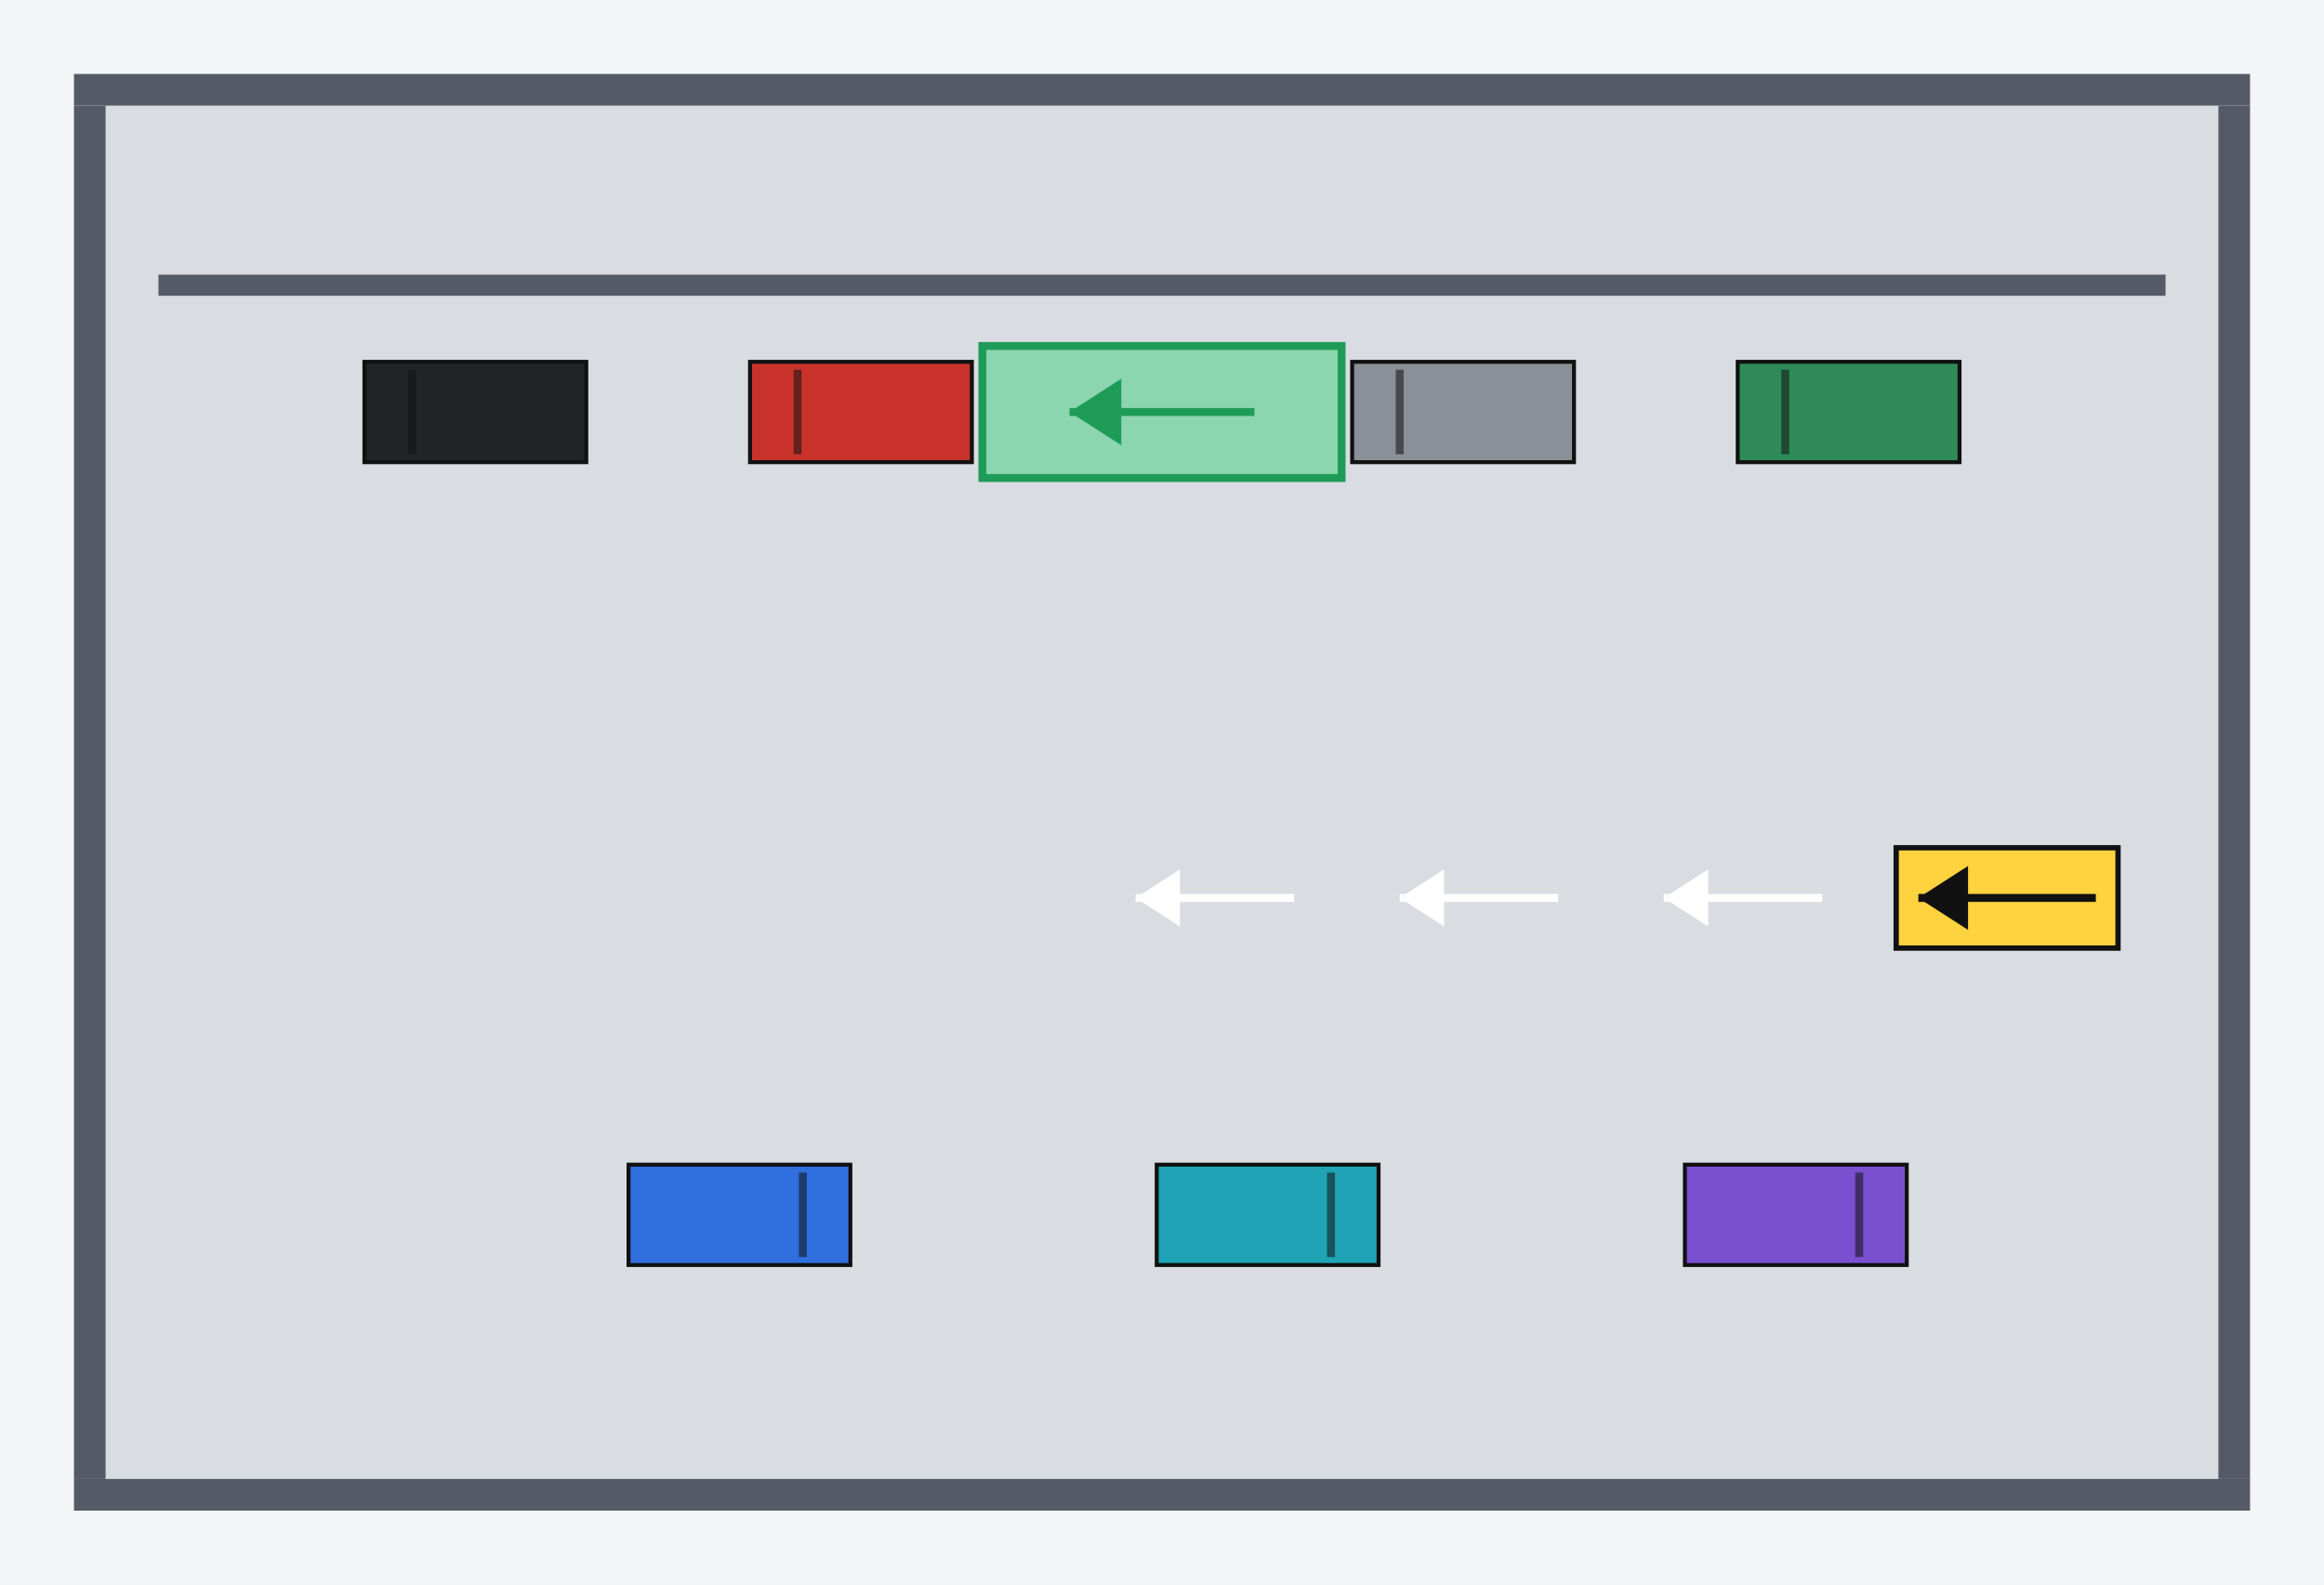
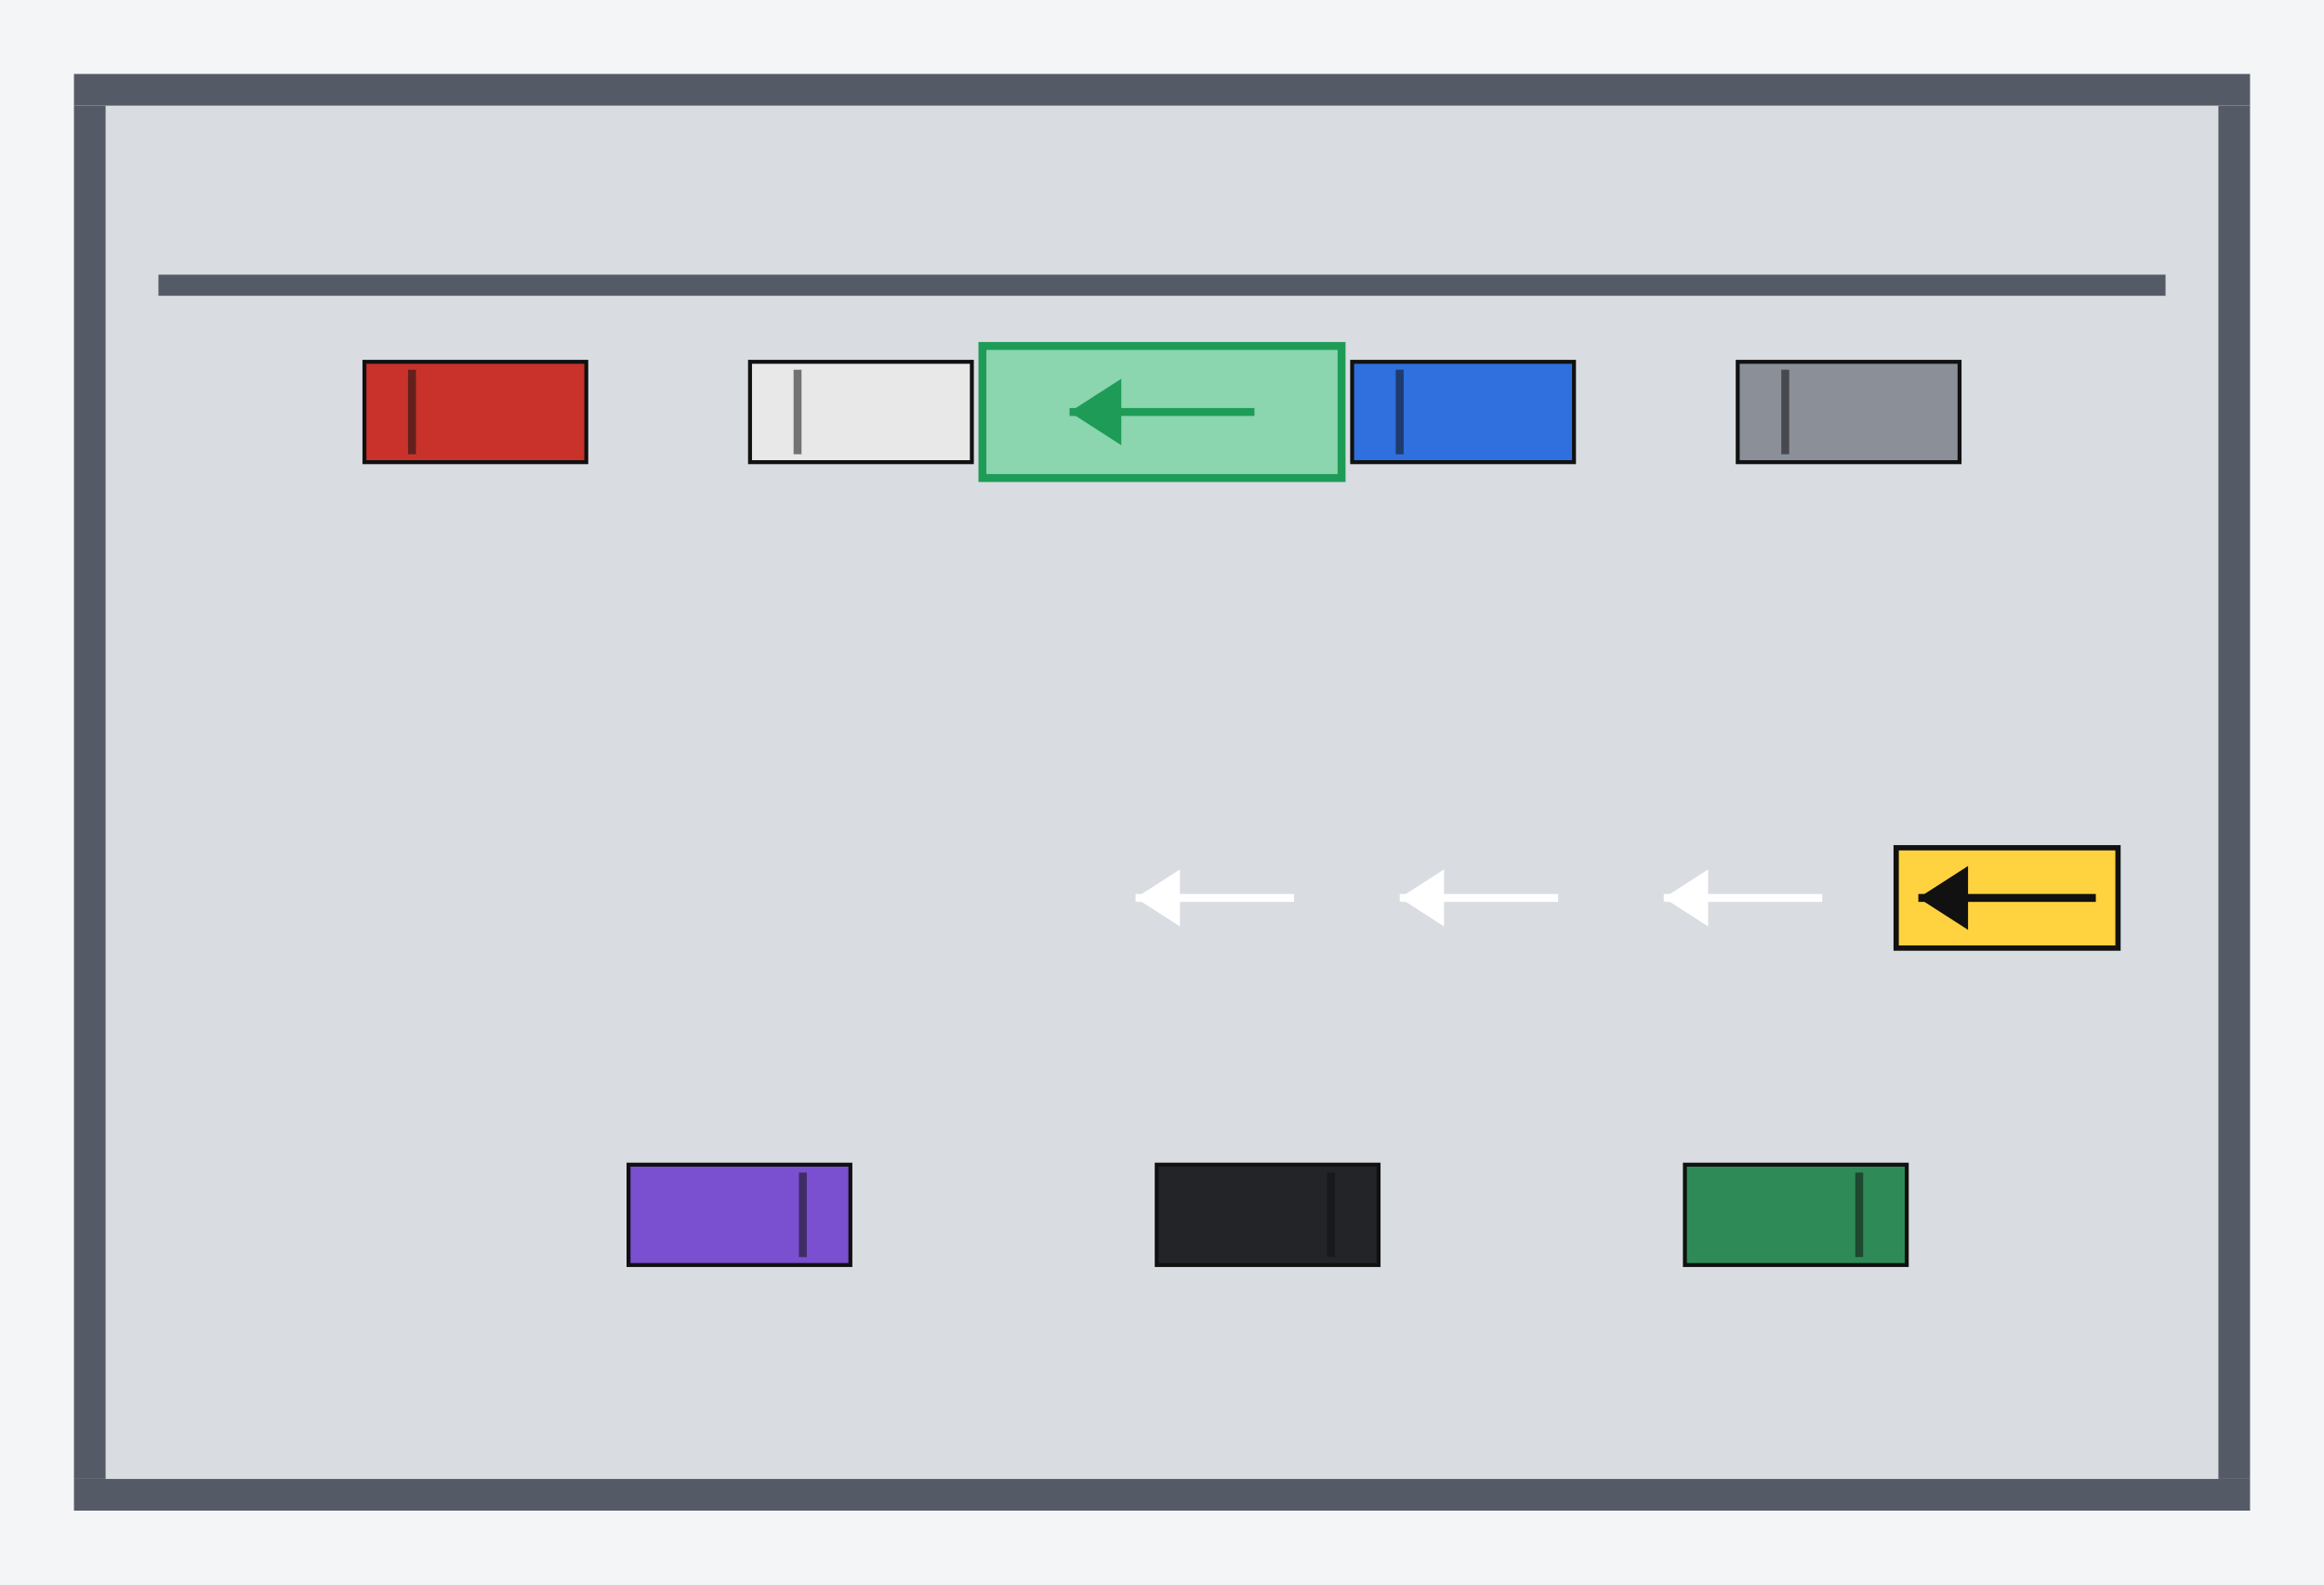
<svg xmlns="http://www.w3.org/2000/svg" viewBox="-440 -300 880 600" width="880" height="600" role="img" aria-label="One-Way Curb">
  <style>.bg{fill:#f4f5f7}.floor{fill:#d9dce1}.bay{fill:none;stroke:#fff;stroke-width:2}.target{fill:rgba(46,204,113,.45);stroke:#1e9c57;stroke-width:3}.targetarrow{fill:none;stroke:#1e9c57;stroke-width:3}.targetarrowf{fill:#1e9c57}.car{stroke:#111;stroke-width:1.5}.glass{stroke:#111;stroke-width:3;opacity:.55}.wall{fill:#555b66}.pillar{fill:#2b2f36}.cone{fill:#ff8a1f;stroke:#b3540a;stroke-width:1.5}.start{fill:#ffd23f;stroke:#111;stroke-width:2}.startarrow{fill:none;stroke:#111;stroke-width:3}.startarrowf{fill:#111}.ramp{fill:#b7c4d9;stroke:#5b7aa6;stroke-width:2}.roadarrow{fill:none;stroke:#fff;stroke-width:3}.roadarrowf{fill:#fff}.ramparrow{fill:none;stroke:#2d4a73;stroke-width:3}.ramparrowf{fill:#2d4a73}.label{font:12px sans-serif;fill:#1b2a41}</style>
  <rect class="bg" x="-440" y="-300" width="880" height="600" />
  <polygon class="floor" points="400,260 400,-260 -400,-260 -400,260" />
  <polyline class="roadarrow" points="250,40 190,40" />
  <polygon class="roadarrowf" points="190,40 206.8,29.2 206.8,50.8" />
  <polyline class="roadarrow" points="150,40 90,40" />
  <polygon class="roadarrowf" points="90,40 106.8,29.2 106.8,50.8" />
  <polyline class="roadarrow" points="50,40 -10,40" />
  <polygon class="roadarrowf" points="-10,40 6.8,29.2 6.8,50.8" />
  <polygon class="target" points="-68,-119 68,-119 68,-169 -68,-169" />
  <polyline class="targetarrow" points="35,-144 -35,-144" />
  <polygon class="targetarrowf" points="-35,-144 -15.4,-156.6 -15.4,-131.4" />
  <polygon class="wall" points="380,-188 380,-196 -380,-196 -380,-188" />
  <polygon class="wall" points="412,272 412,260 -412,260 -412,272" />
  <polygon class="wall" points="412,-260 412,-272 -412,-272 -412,-260" />
  <polygon class="wall" points="412,260 412,-260 400,-260 400,260" />
  <polygon class="wall" points="-400,260 -400,-260 -412,-260 -412,260" />
-   <polygon class="car" fill="#8a8f98" points="72,-125 156,-125 156,-163 72,-163" />
+   <polygon class="car" fill="#2f6fde" points="72,-125 156,-125 156,-163 72,-163" />
  <polyline class="glass" points="90,-160 90,-128" />
-   <polygon class="car" fill="#c8322b" points="-156,-125 -72,-125 -72,-163 -156,-163" />
+   <polygon class="car" fill="#e8e8e8" points="-156,-125 -72,-125 -72,-163 -156,-163" />
  <polyline class="glass" points="-138,-160 -138,-128" />
-   <polygon class="car" fill="#2e8b57" points="218,-125 302,-125 302,-163 218,-163" />
+   <polygon class="car" fill="#8a8f98" points="218,-125 302,-125 302,-163 218,-163" />
  <polyline class="glass" points="236,-160 236,-128" />
-   <polygon class="car" fill="#222428" points="-302,-125 -218,-125 -218,-163 -302,-163" />
+   <polygon class="car" fill="#c8322b" points="-302,-125 -218,-125 -218,-163 -302,-163" />
  <polyline class="glass" points="-284,-160 -284,-128" />
-   <polygon class="car" fill="#7a4fd0" points="282,141 198,141 198,179 282,179" />
+   <polygon class="car" fill="#2e8b57" points="282,141 198,141 198,179 282,179" />
  <polyline class="glass" points="264,176 264,144" />
-   <polygon class="car" fill="#1fa3b5" points="82,141 -2,141 -2,179 82,179" />
+   <polygon class="car" fill="#222428" points="82,141 -2,141 -2,179 82,179" />
  <polyline class="glass" points="64,176 64,144" />
-   <polygon class="car" fill="#2f6fde" points="-118,141 -202,141 -202,179 -118,179" />
+   <polygon class="car" fill="#7a4fd0" points="-118,141 -202,141 -202,179 -118,179" />
  <polyline class="glass" points="-136,176 -136,144" />
  <polygon class="start" points="278,59 362,59 362,21 278,21" />
  <polyline class="startarrow" points="353.6,40 286.4,40" />
  <polygon class="startarrowf" points="286.4,40 305.22,27.9 305.22,52.1" />
</svg>
